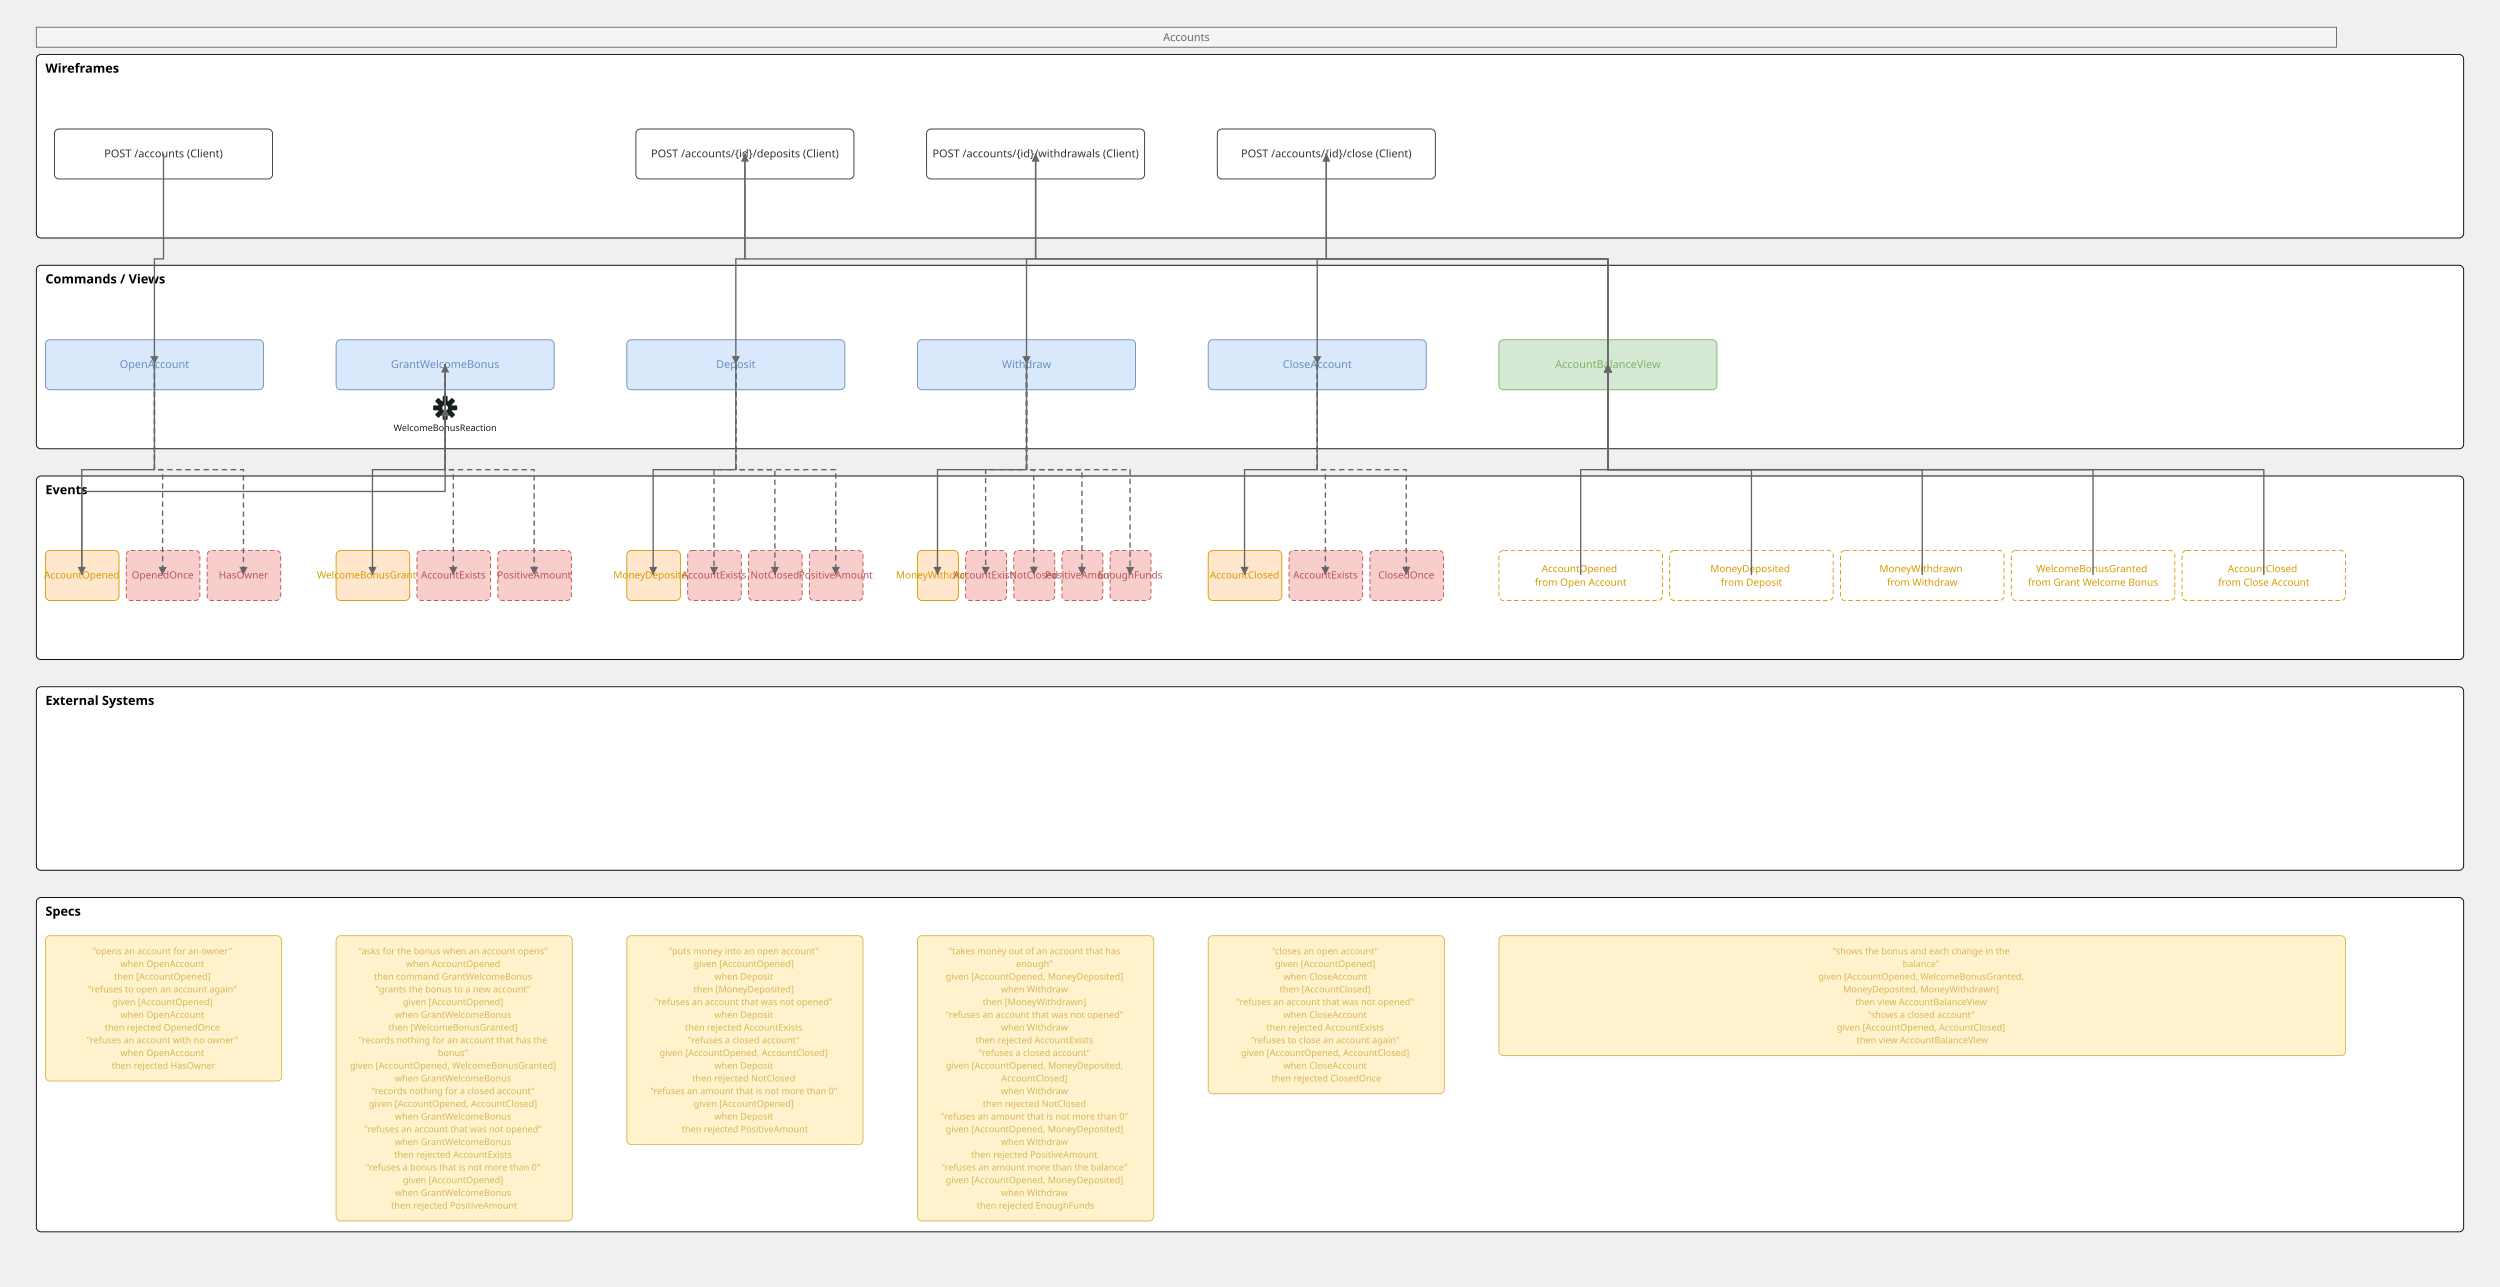
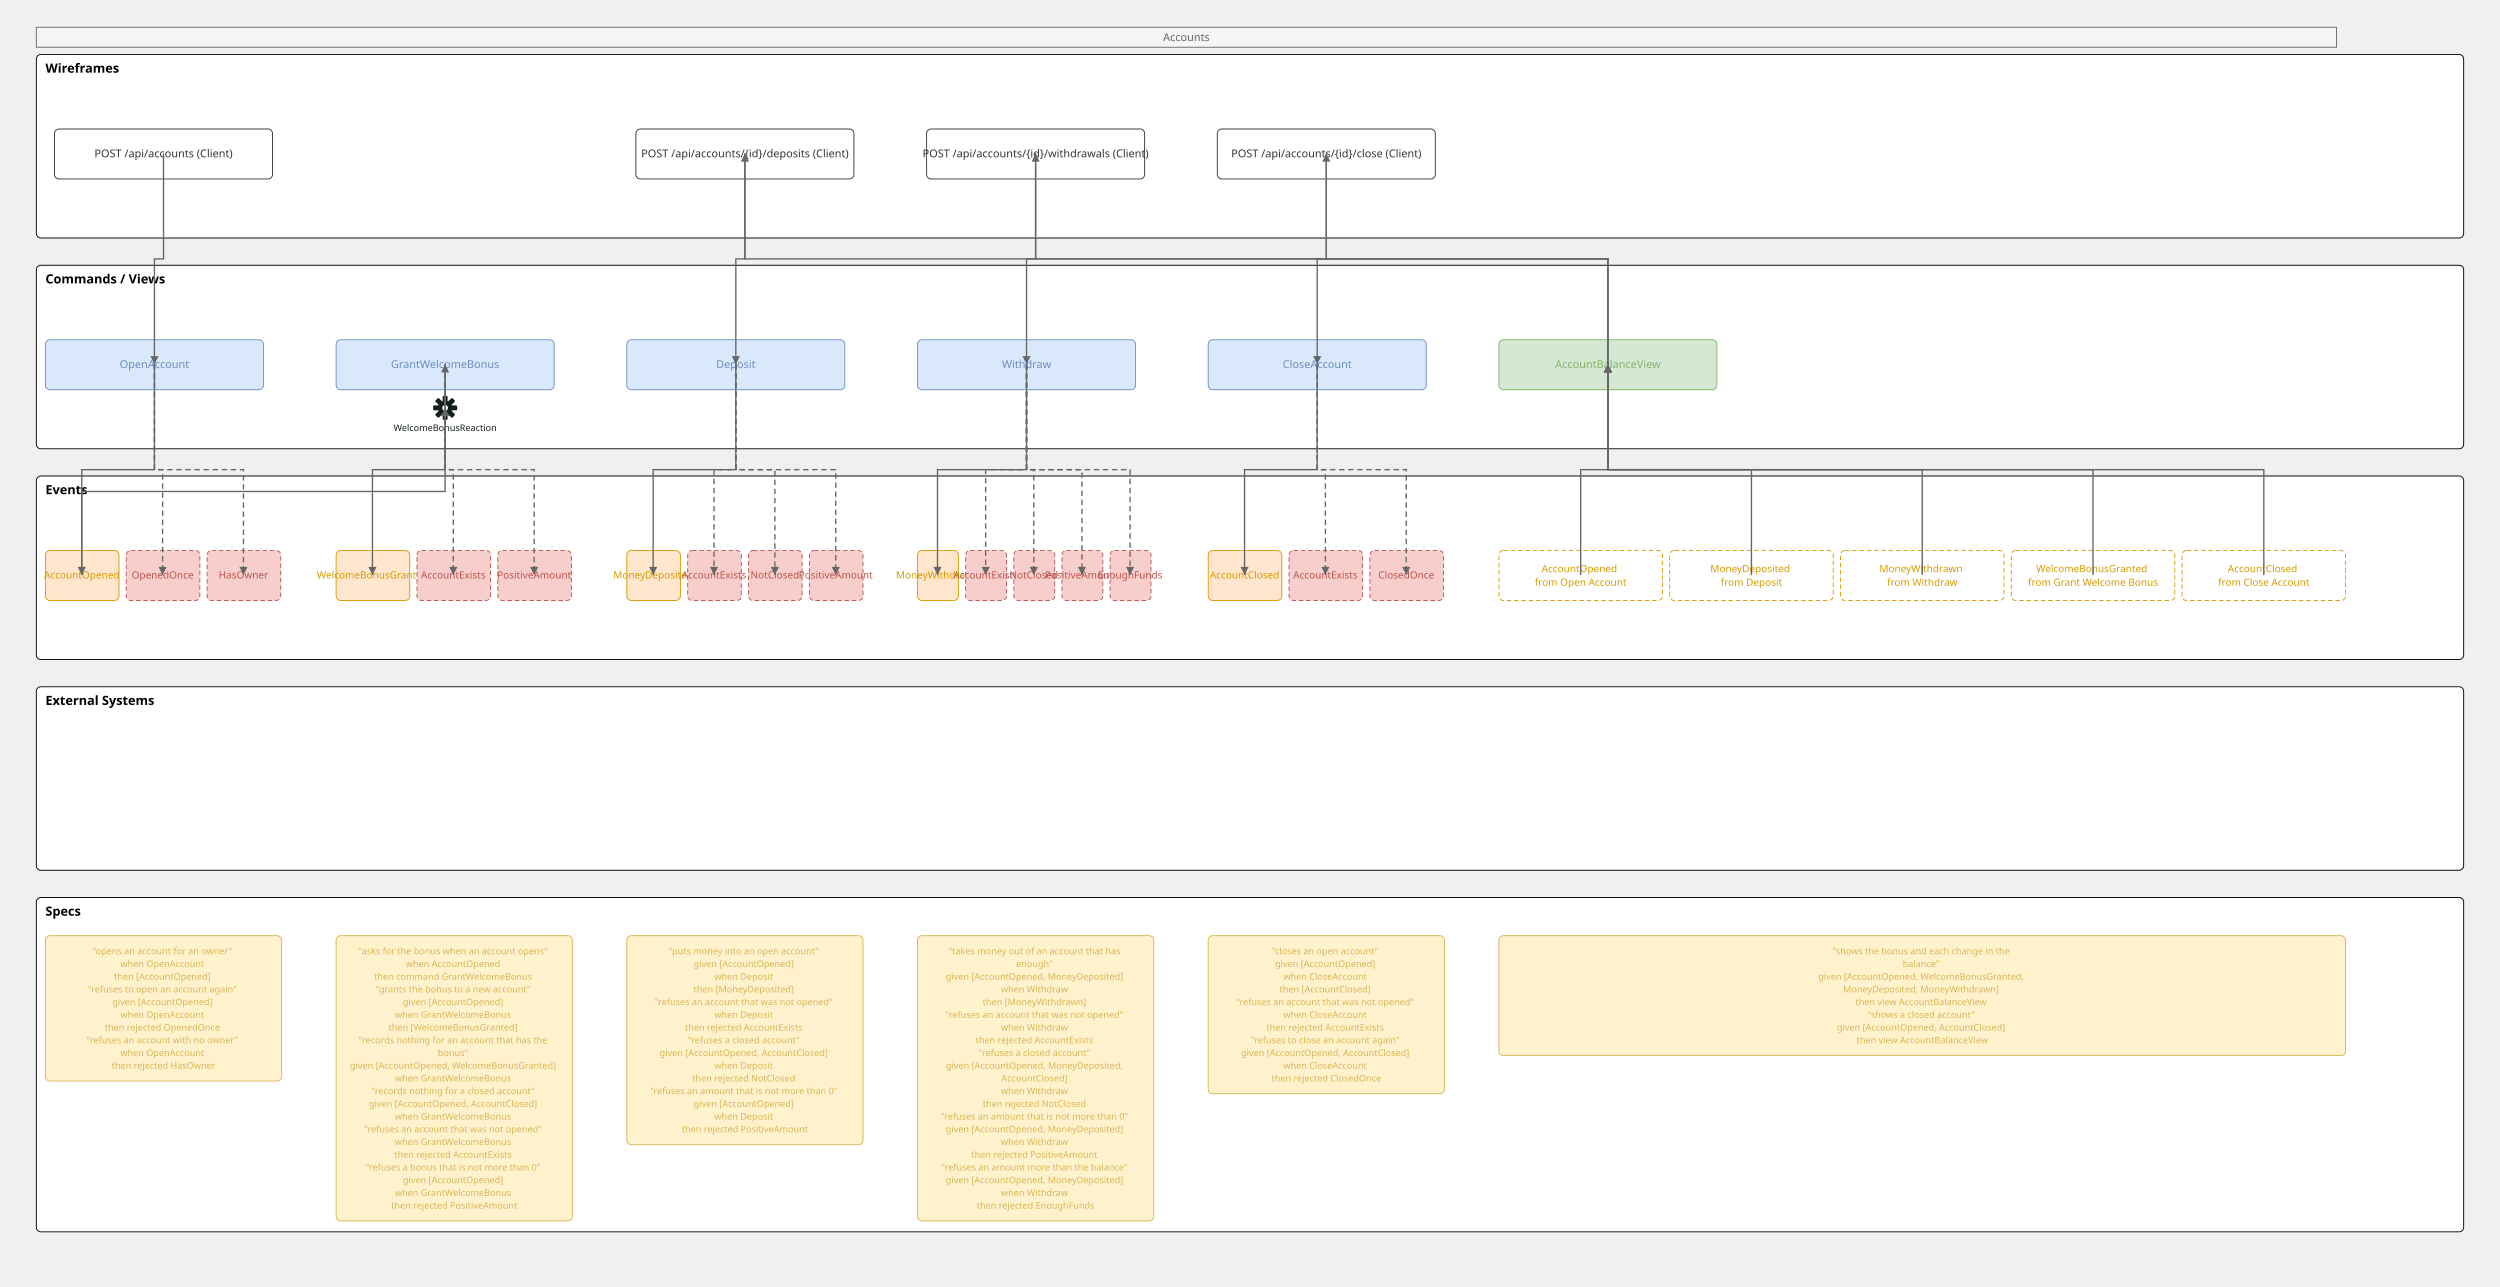
<svg xmlns="http://www.w3.org/2000/svg" viewBox="0 0 2752 1416">
  <defs>
    <marker id="arrow" viewBox="0 0 10 10" refX="10" refY="5" markerWidth="6" markerHeight="6" orient="auto">
      <path d="M 0 0 L 10 5 L 0 10 z" fill="#666666" />
    </marker>
  </defs>
  <defs>
    <symbol id="gear" viewBox="-15 -15 30 30">
      <path d="M -2.9 -7.88 L -2.9 -12.9 A 1.3 1.3 0 0 1 -1.6 -14.2 L 1.6 -14.2 A 1.3 1.3 0 0 1 2.9 -12.9 L 2.9 -7.88 A 8.4 8.4 0 0 1 3.52 -7.63 L 7.07 -11.17 A 1.3 1.3 0 0 1 8.91 -11.17 L 11.17 -8.91 A 1.3 1.3 0 0 1 11.17 -7.07 L 7.63 -3.52 A 8.4 8.4 0 0 1 7.88 -2.9 L 12.9 -2.9 A 1.3 1.3 0 0 1 14.2 -1.6 L 14.2 1.6 A 1.3 1.3 0 0 1 12.9 2.9 L 7.88 2.9 A 8.4 8.4 0 0 1 7.63 3.52 L 11.17 7.07 A 1.3 1.3 0 0 1 11.17 8.91 L 8.91 11.17 A 1.3 1.3 0 0 1 7.07 11.17 L 3.52 7.63 A 8.4 8.4 0 0 1 2.9 7.88 L 2.9 12.9 A 1.3 1.3 0 0 1 1.6 14.2 L -1.6 14.2 A 1.3 1.3 0 0 1 -2.9 12.9 L -2.9 7.88 A 8.4 8.4 0 0 1 -3.52 7.63 L -7.07 11.17 A 1.3 1.3 0 0 1 -8.91 11.17 L -11.17 8.91 A 1.3 1.3 0 0 1 -11.17 7.07 L -7.63 3.52 A 8.4 8.4 0 0 1 -7.88 2.9 L -12.9 2.9 A 1.3 1.3 0 0 1 -14.2 1.6 L -14.2 -1.6 A 1.3 1.3 0 0 1 -12.9 -2.9 L -7.88 -2.9 A 8.4 8.4 0 0 1 -7.63 -3.52 L -11.17 -7.07 A 1.3 1.3 0 0 1 -11.17 -8.91 L -8.91 -11.17 A 1.3 1.3 0 0 1 -7.07 -11.17 L -3.52 -7.63 A 8.4 8.4 0 0 1 -2.9 -7.88 Z M 0 -3.4 A 3.4 3.4 0 0 0 0 3.4 A 3.4 3.4 0 0 0 0 -3.4 Z" />
    </symbol>
  </defs>
  <rect x="40" y="60" width="2672" height="202" fill="#ffffff" stroke="#000000" rx="5" />
  <text x="50" y="80" font-family="sans-serif" font-size="14" font-weight="bold" fill="#000000">Wireframes</text>
  <rect x="40" y="292" width="2672" height="202" fill="#ffffff" stroke="#000000" rx="5" />
  <text x="50" y="312" font-family="sans-serif" font-size="14" font-weight="bold" fill="#000000">Commands / Views</text>
  <rect x="40" y="524" width="2672" height="202" fill="#ffffff" stroke="#000000" rx="5" />
  <text x="50" y="544" font-family="sans-serif" font-size="14" font-weight="bold" fill="#000000">Events</text>
  <rect x="40" y="756" width="2672" height="202" fill="#ffffff" stroke="#000000" rx="5" />
  <text x="50" y="776" font-family="sans-serif" font-size="14" font-weight="bold" fill="#000000">External Systems</text>
  <rect x="40" y="30" width="2532" height="22" fill="#f5f5f5" stroke="#666666" rx="0">
</rect>
  <text x="1306" y="41" text-anchor="middle" dominant-baseline="middle" font-family="sans-serif" font-size="12" fill="#666666">Accounts</text>
  <rect x="68" y="148" width="224" height="6" fill="#333333" stroke="#333333" rx="0" />
  <rect x="60" y="142" width="240" height="55" fill="#ffffff" stroke="#333333" rx="5">
</rect>
-   <text x="180" y="169" text-anchor="middle" dominant-baseline="middle" font-family="sans-serif" font-size="12" fill="#333333">POST /accounts (Client)</text>
+   <text x="180" y="169" text-anchor="middle" dominant-baseline="middle" font-family="sans-serif" font-size="12" fill="#333333">POST /api/accounts (Client)</text>
  <rect x="50" y="374" width="240" height="55" fill="#dae8fc" stroke="#6c8ebf" rx="5">
</rect>
  <text x="170" y="401" text-anchor="middle" dominant-baseline="middle" font-family="sans-serif" font-size="12" fill="#6c8ebf">OpenAccount</text>
  <rect x="50" y="606" width="81" height="55" fill="#ffe6cc" stroke="#d79b00" rx="5">
</rect>
  <text x="90" y="633" text-anchor="middle" dominant-baseline="middle" font-family="sans-serif" font-size="11" fill="#d79b00">AccountOpened</text>
  <rect x="139" y="606" width="81" height="55" fill="#f8cecc" stroke="#b85450" rx="5" stroke-dasharray="5,3">
</rect>
  <text x="179" y="633" text-anchor="middle" dominant-baseline="middle" font-family="sans-serif" font-size="11" fill="#b85450">OpenedOnce</text>
  <rect x="228" y="606" width="81" height="55" fill="#f8cecc" stroke="#b85450" rx="5" stroke-dasharray="5,3">
</rect>
  <text x="268" y="633" text-anchor="middle" dominant-baseline="middle" font-family="sans-serif" font-size="11" fill="#b85450">HasOwner</text>
  <rect x="370" y="374" width="240" height="55" fill="#dae8fc" stroke="#6c8ebf" rx="5">
</rect>
  <text x="490" y="401" text-anchor="middle" dominant-baseline="middle" font-family="sans-serif" font-size="12" fill="#6c8ebf">GrantWelcomeBonus</text>
  <rect x="370" y="606" width="81" height="55" fill="#ffe6cc" stroke="#d79b00" rx="5">
</rect>
  <text x="410" y="633" text-anchor="middle" dominant-baseline="middle" font-family="sans-serif" font-size="11" fill="#d79b00">WelcomeBonusGranted</text>
  <rect x="459" y="606" width="81" height="55" fill="#f8cecc" stroke="#b85450" rx="5" stroke-dasharray="5,3">
</rect>
  <text x="499" y="633" text-anchor="middle" dominant-baseline="middle" font-family="sans-serif" font-size="11" fill="#b85450">AccountExists</text>
  <rect x="548" y="606" width="81" height="55" fill="#f8cecc" stroke="#b85450" rx="5" stroke-dasharray="5,3">
</rect>
  <text x="588" y="633" text-anchor="middle" dominant-baseline="middle" font-family="sans-serif" font-size="11" fill="#b85450">PositiveAmount</text>
  <use href="#gear" x="476" y="435" width="28" height="28" fill="#16201b">
</use>
  <text x="490" y="471" text-anchor="middle" dominant-baseline="middle" font-family="sans-serif" font-size="10" fill="#16201b">WelcomeBonusReaction</text>
  <rect x="708" y="148" width="224" height="6" fill="#333333" stroke="#333333" rx="0" />
  <rect x="700" y="142" width="240" height="55" fill="#ffffff" stroke="#333333" rx="5">
</rect>
-   <text x="820" y="169" text-anchor="middle" dominant-baseline="middle" font-family="sans-serif" font-size="12" fill="#333333">POST /accounts/{id}/deposits (Client)</text>
+   <text x="820" y="169" text-anchor="middle" dominant-baseline="middle" font-family="sans-serif" font-size="12" fill="#333333">POST /api/accounts/{id}/deposits (Client)</text>
  <rect x="690" y="374" width="240" height="55" fill="#dae8fc" stroke="#6c8ebf" rx="5">
</rect>
  <text x="810" y="401" text-anchor="middle" dominant-baseline="middle" font-family="sans-serif" font-size="12" fill="#6c8ebf">Deposit</text>
  <rect x="690" y="606" width="59" height="55" fill="#ffe6cc" stroke="#d79b00" rx="5">
</rect>
  <text x="719" y="633" text-anchor="middle" dominant-baseline="middle" font-family="sans-serif" font-size="11" fill="#d79b00">MoneyDeposited</text>
  <rect x="757" y="606" width="59" height="55" fill="#f8cecc" stroke="#b85450" rx="5" stroke-dasharray="5,3">
</rect>
  <text x="786" y="633" text-anchor="middle" dominant-baseline="middle" font-family="sans-serif" font-size="11" fill="#b85450">AccountExists</text>
  <rect x="824" y="606" width="59" height="55" fill="#f8cecc" stroke="#b85450" rx="5" stroke-dasharray="5,3">
</rect>
  <text x="853" y="633" text-anchor="middle" dominant-baseline="middle" font-family="sans-serif" font-size="11" fill="#b85450">NotClosed</text>
  <rect x="891" y="606" width="59" height="55" fill="#f8cecc" stroke="#b85450" rx="5" stroke-dasharray="5,3">
</rect>
  <text x="920" y="633" text-anchor="middle" dominant-baseline="middle" font-family="sans-serif" font-size="11" fill="#b85450">PositiveAmount</text>
  <rect x="1028" y="148" width="224" height="6" fill="#333333" stroke="#333333" rx="0" />
  <rect x="1020" y="142" width="240" height="55" fill="#ffffff" stroke="#333333" rx="5">
</rect>
-   <text x="1140" y="169" text-anchor="middle" dominant-baseline="middle" font-family="sans-serif" font-size="12" fill="#333333">POST /accounts/{id}/withdrawals (Client)</text>
+   <text x="1140" y="169" text-anchor="middle" dominant-baseline="middle" font-family="sans-serif" font-size="12" fill="#333333">POST /api/accounts/{id}/withdrawals (Client)</text>
  <rect x="1010" y="374" width="240" height="55" fill="#dae8fc" stroke="#6c8ebf" rx="5">
</rect>
  <text x="1130" y="401" text-anchor="middle" dominant-baseline="middle" font-family="sans-serif" font-size="12" fill="#6c8ebf">Withdraw</text>
  <rect x="1010" y="606" width="45" height="55" fill="#ffe6cc" stroke="#d79b00" rx="5">
</rect>
  <text x="1032" y="633" text-anchor="middle" dominant-baseline="middle" font-family="sans-serif" font-size="11" fill="#d79b00">MoneyWithdrawn</text>
  <rect x="1063" y="606" width="45" height="55" fill="#f8cecc" stroke="#b85450" rx="5" stroke-dasharray="5,3">
</rect>
  <text x="1085" y="633" text-anchor="middle" dominant-baseline="middle" font-family="sans-serif" font-size="11" fill="#b85450">AccountExists</text>
  <rect x="1116" y="606" width="45" height="55" fill="#f8cecc" stroke="#b85450" rx="5" stroke-dasharray="5,3">
</rect>
  <text x="1138" y="633" text-anchor="middle" dominant-baseline="middle" font-family="sans-serif" font-size="11" fill="#b85450">NotClosed</text>
  <rect x="1169" y="606" width="45" height="55" fill="#f8cecc" stroke="#b85450" rx="5" stroke-dasharray="5,3">
</rect>
  <text x="1191" y="633" text-anchor="middle" dominant-baseline="middle" font-family="sans-serif" font-size="11" fill="#b85450">PositiveAmount</text>
  <rect x="1222" y="606" width="45" height="55" fill="#f8cecc" stroke="#b85450" rx="5" stroke-dasharray="5,3">
</rect>
  <text x="1244" y="633" text-anchor="middle" dominant-baseline="middle" font-family="sans-serif" font-size="11" fill="#b85450">EnoughFunds</text>
  <rect x="1348" y="148" width="224" height="6" fill="#333333" stroke="#333333" rx="0" />
  <rect x="1340" y="142" width="240" height="55" fill="#ffffff" stroke="#333333" rx="5" />
-   <text x="1460" y="169" text-anchor="middle" dominant-baseline="middle" font-family="sans-serif" font-size="12" fill="#333333">POST /accounts/{id}/close (Client)</text>
+   <text x="1460" y="169" text-anchor="middle" dominant-baseline="middle" font-family="sans-serif" font-size="12" fill="#333333">POST /api/accounts/{id}/close (Client)</text>
  <rect x="1330" y="374" width="240" height="55" fill="#dae8fc" stroke="#6c8ebf" rx="5">
</rect>
  <text x="1450" y="401" text-anchor="middle" dominant-baseline="middle" font-family="sans-serif" font-size="12" fill="#6c8ebf">CloseAccount</text>
  <rect x="1330" y="606" width="81" height="55" fill="#ffe6cc" stroke="#d79b00" rx="5">
</rect>
  <text x="1370" y="633" text-anchor="middle" dominant-baseline="middle" font-family="sans-serif" font-size="11" fill="#d79b00">AccountClosed</text>
  <rect x="1419" y="606" width="81" height="55" fill="#f8cecc" stroke="#b85450" rx="5" stroke-dasharray="5,3">
</rect>
  <text x="1459" y="633" text-anchor="middle" dominant-baseline="middle" font-family="sans-serif" font-size="11" fill="#b85450">AccountExists</text>
  <rect x="1508" y="606" width="81" height="55" fill="#f8cecc" stroke="#b85450" rx="5" stroke-dasharray="5,3">
</rect>
  <text x="1548" y="633" text-anchor="middle" dominant-baseline="middle" font-family="sans-serif" font-size="11" fill="#b85450">ClosedOnce</text>
  <rect x="1650" y="374" width="240" height="55" fill="#d5e8d4" stroke="#82b366" rx="5">
</rect>
  <text x="1770" y="401" text-anchor="middle" dominant-baseline="middle" font-family="sans-serif" font-size="12" fill="#82b366">AccountBalanceView</text>
  <rect x="1650" y="606" width="180" height="55" fill="#ffffff" stroke="#d79b00" rx="5" stroke-dasharray="5,3" />
  <text x="1740" y="633" text-anchor="middle" dominant-baseline="middle" font-family="sans-serif" font-size="11" fill="#d79b00">
    <tspan x="1740" dy="-7">AccountOpened</tspan>
    <tspan x="1740" dy="15">from Open Account</tspan>
  </text>
  <rect x="1838" y="606" width="180" height="55" fill="#ffffff" stroke="#d79b00" rx="5" stroke-dasharray="5,3" />
  <text x="1928" y="633" text-anchor="middle" dominant-baseline="middle" font-family="sans-serif" font-size="11" fill="#d79b00">
    <tspan x="1928" dy="-7">MoneyDeposited</tspan>
    <tspan x="1928" dy="15">from Deposit</tspan>
  </text>
  <rect x="2026" y="606" width="180" height="55" fill="#ffffff" stroke="#d79b00" rx="5" stroke-dasharray="5,3" />
  <text x="2116" y="633" text-anchor="middle" dominant-baseline="middle" font-family="sans-serif" font-size="11" fill="#d79b00">
    <tspan x="2116" dy="-7">MoneyWithdrawn</tspan>
    <tspan x="2116" dy="15">from Withdraw</tspan>
  </text>
  <rect x="2214" y="606" width="180" height="55" fill="#ffffff" stroke="#d79b00" rx="5" stroke-dasharray="5,3" />
  <text x="2304" y="633" text-anchor="middle" dominant-baseline="middle" font-family="sans-serif" font-size="11" fill="#d79b00">
    <tspan x="2304" dy="-7">WelcomeBonusGranted</tspan>
    <tspan x="2304" dy="15">from Grant Welcome Bonus</tspan>
  </text>
  <rect x="2402" y="606" width="180" height="55" fill="#ffffff" stroke="#d79b00" rx="5" stroke-dasharray="5,3" />
  <text x="2492" y="633" text-anchor="middle" dominant-baseline="middle" font-family="sans-serif" font-size="11" fill="#d79b00">
    <tspan x="2492" dy="-7">AccountClosed</tspan>
    <tspan x="2492" dy="15">from Close Account</tspan>
  </text>
  <path d="M 170,401 L 170,517 L 90,517 L 90,633" fill="none" stroke="#666666" stroke-width="1.5" marker-end="url(#arrow)" />
  <path d="M 170,401 L 170,517 L 179,517 L 179,633" fill="none" stroke="#666666" stroke-width="1.5" stroke-dasharray="6,4" marker-end="url(#arrow)" />
  <path d="M 170,401 L 170,517 L 268,517 L 268,633" fill="none" stroke="#666666" stroke-width="1.5" stroke-dasharray="6,4" marker-end="url(#arrow)" />
  <path d="M 180,169 L 180,285 L 170,285 L 170,401" fill="none" stroke="#666666" stroke-width="1.5" marker-end="url(#arrow)" />
  <path d="M 490,401 L 490,517 L 410,517 L 410,633" fill="none" stroke="#666666" stroke-width="1.5" marker-end="url(#arrow)" />
  <path d="M 490,401 L 490,517 L 499,517 L 499,633" fill="none" stroke="#666666" stroke-width="1.5" stroke-dasharray="6,4" marker-end="url(#arrow)" />
  <path d="M 490,401 L 490,517 L 588,517 L 588,633" fill="none" stroke="#666666" stroke-width="1.5" stroke-dasharray="6,4" marker-end="url(#arrow)" />
  <path d="M 90,633 L 90,541 L 490,541 L 490,449" fill="none" stroke="#666666" stroke-width="1.5" marker-end="url(#arrow)" />
  <path d="M 490,449 L 490,401" fill="none" stroke="#666666" stroke-width="1.5" marker-end="url(#arrow)" />
  <path d="M 810,401 L 810,517 L 719,517 L 719,633" fill="none" stroke="#666666" stroke-width="1.5" marker-end="url(#arrow)" />
  <path d="M 810,401 L 810,517 L 786,517 L 786,633" fill="none" stroke="#666666" stroke-width="1.5" stroke-dasharray="6,4" marker-end="url(#arrow)" />
  <path d="M 810,401 L 810,517 L 853,517 L 853,633" fill="none" stroke="#666666" stroke-width="1.5" stroke-dasharray="6,4" marker-end="url(#arrow)" />
  <path d="M 810,401 L 810,517 L 920,517 L 920,633" fill="none" stroke="#666666" stroke-width="1.5" stroke-dasharray="6,4" marker-end="url(#arrow)" />
  <path d="M 1770,401 L 1770,285 L 820,285 L 820,169" fill="none" stroke="#666666" stroke-width="1.5" marker-end="url(#arrow)" />
  <path d="M 820,169 L 820,285 L 810,285 L 810,401" fill="none" stroke="#666666" stroke-width="1.5" marker-end="url(#arrow)" />
  <path d="M 1130,401 L 1130,517 L 1032,517 L 1032,633" fill="none" stroke="#666666" stroke-width="1.5" marker-end="url(#arrow)" />
  <path d="M 1130,401 L 1130,517 L 1085,517 L 1085,633" fill="none" stroke="#666666" stroke-width="1.5" stroke-dasharray="6,4" marker-end="url(#arrow)" />
  <path d="M 1130,401 L 1130,517 L 1138,517 L 1138,633" fill="none" stroke="#666666" stroke-width="1.5" stroke-dasharray="6,4" marker-end="url(#arrow)" />
  <path d="M 1130,401 L 1130,517 L 1191,517 L 1191,633" fill="none" stroke="#666666" stroke-width="1.5" stroke-dasharray="6,4" marker-end="url(#arrow)" />
  <path d="M 1130,401 L 1130,517 L 1244,517 L 1244,633" fill="none" stroke="#666666" stroke-width="1.5" stroke-dasharray="6,4" marker-end="url(#arrow)" />
  <path d="M 1770,401 L 1770,285 L 1140,285 L 1140,169" fill="none" stroke="#666666" stroke-width="1.5" marker-end="url(#arrow)" />
  <path d="M 1140,169 L 1140,285 L 1130,285 L 1130,401" fill="none" stroke="#666666" stroke-width="1.5" marker-end="url(#arrow)" />
  <path d="M 1450,401 L 1450,517 L 1370,517 L 1370,633" fill="none" stroke="#666666" stroke-width="1.5" marker-end="url(#arrow)" />
  <path d="M 1450,401 L 1450,517 L 1459,517 L 1459,633" fill="none" stroke="#666666" stroke-width="1.5" stroke-dasharray="6,4" marker-end="url(#arrow)" />
  <path d="M 1450,401 L 1450,517 L 1548,517 L 1548,633" fill="none" stroke="#666666" stroke-width="1.5" stroke-dasharray="6,4" marker-end="url(#arrow)" />
  <path d="M 1770,401 L 1770,285 L 1460,285 L 1460,169" fill="none" stroke="#666666" stroke-width="1.5" marker-end="url(#arrow)" />
  <path d="M 1460,169 L 1460,285 L 1450,285 L 1450,401" fill="none" stroke="#666666" stroke-width="1.5" marker-end="url(#arrow)" />
  <path d="M 1740,633 L 1740,517 L 1770,517 L 1770,401" fill="none" stroke="#666666" stroke-width="1.5" marker-end="url(#arrow)" />
  <path d="M 1928,633 L 1928,517 L 1770,517 L 1770,401" fill="none" stroke="#666666" stroke-width="1.5" marker-end="url(#arrow)" />
  <path d="M 2116,633 L 2116,517 L 1770,517 L 1770,401" fill="none" stroke="#666666" stroke-width="1.5" marker-end="url(#arrow)" />
  <path d="M 2304,633 L 2304,517 L 1770,517 L 1770,401" fill="none" stroke="#666666" stroke-width="1.5" marker-end="url(#arrow)" />
  <path d="M 2492,633 L 2492,517 L 1770,517 L 1770,401" fill="none" stroke="#666666" stroke-width="1.5" marker-end="url(#arrow)" />
  <rect x="40" y="988" width="2672" height="368" fill="#ffffff" stroke="#000000" rx="5" />
  <text x="50" y="1008" font-family="sans-serif" font-size="14" font-weight="bold" fill="#000000">Specs</text>
  <rect x="50" y="1030" width="260" height="160" fill="#fff2cc" stroke="#d6b656" rx="5" />
  <text x="180" y="1110" text-anchor="middle" dominant-baseline="middle" font-family="sans-serif" font-size="10" fill="#d6b656">
    <tspan x="180" dy="-63">"opens an account for an owner"</tspan>
    <tspan x="180" dy="14">when OpenAccount</tspan>
    <tspan x="180" dy="14">then [AccountOpened]</tspan>
    <tspan x="180" dy="14">"refuses to open an account again"</tspan>
    <tspan x="180" dy="14">given [AccountOpened]</tspan>
    <tspan x="180" dy="14">when OpenAccount</tspan>
    <tspan x="180" dy="14">then rejected OpenedOnce</tspan>
    <tspan x="180" dy="14">"refuses an account with no owner"</tspan>
    <tspan x="180" dy="14">when OpenAccount</tspan>
    <tspan x="180" dy="14">then rejected HasOwner</tspan>
  </text>
  <rect x="370" y="1030" width="260" height="314" fill="#fff2cc" stroke="#d6b656" rx="5" />
  <text x="500" y="1187" text-anchor="middle" dominant-baseline="middle" font-family="sans-serif" font-size="10" fill="#d6b656">
    <tspan x="500" dy="-140">"asks for the bonus when an account opens"</tspan>
    <tspan x="500" dy="14">when AccountOpened</tspan>
    <tspan x="500" dy="14">then command GrantWelcomeBonus</tspan>
    <tspan x="500" dy="14">"grants the bonus to a new account"</tspan>
    <tspan x="500" dy="14">given [AccountOpened]</tspan>
    <tspan x="500" dy="14">when GrantWelcomeBonus</tspan>
    <tspan x="500" dy="14">then [WelcomeBonusGranted]</tspan>
    <tspan x="500" dy="14">"records nothing for an account that has the</tspan>
    <tspan x="500" dy="14">bonus"</tspan>
    <tspan x="500" dy="14">given [AccountOpened, WelcomeBonusGranted]</tspan>
    <tspan x="500" dy="14">when GrantWelcomeBonus</tspan>
    <tspan x="500" dy="14">"records nothing for a closed account"</tspan>
    <tspan x="500" dy="14">given [AccountOpened, AccountClosed]</tspan>
    <tspan x="500" dy="14">when GrantWelcomeBonus</tspan>
    <tspan x="500" dy="14">"refuses an account that was not opened"</tspan>
    <tspan x="500" dy="14">when GrantWelcomeBonus</tspan>
    <tspan x="500" dy="14">then rejected AccountExists</tspan>
    <tspan x="500" dy="14">"refuses a bonus that is not more than 0"</tspan>
    <tspan x="500" dy="14">given [AccountOpened]</tspan>
    <tspan x="500" dy="14">when GrantWelcomeBonus</tspan>
    <tspan x="500" dy="14">then rejected PositiveAmount</tspan>
  </text>
  <rect x="690" y="1030" width="260" height="230" fill="#fff2cc" stroke="#d6b656" rx="5" />
  <text x="820" y="1145" text-anchor="middle" dominant-baseline="middle" font-family="sans-serif" font-size="10" fill="#d6b656">
    <tspan x="820" dy="-98">"puts money into an open account"</tspan>
    <tspan x="820" dy="14">given [AccountOpened]</tspan>
    <tspan x="820" dy="14">when Deposit</tspan>
    <tspan x="820" dy="14">then [MoneyDeposited]</tspan>
    <tspan x="820" dy="14">"refuses an account that was not opened"</tspan>
    <tspan x="820" dy="14">when Deposit</tspan>
    <tspan x="820" dy="14">then rejected AccountExists</tspan>
    <tspan x="820" dy="14">"refuses a closed account"</tspan>
    <tspan x="820" dy="14">given [AccountOpened, AccountClosed]</tspan>
    <tspan x="820" dy="14">when Deposit</tspan>
    <tspan x="820" dy="14">then rejected NotClosed</tspan>
    <tspan x="820" dy="14">"refuses an amount that is not more than 0"</tspan>
    <tspan x="820" dy="14">given [AccountOpened]</tspan>
    <tspan x="820" dy="14">when Deposit</tspan>
    <tspan x="820" dy="14">then rejected PositiveAmount</tspan>
  </text>
  <rect x="1010" y="1030" width="260" height="314" fill="#fff2cc" stroke="#d6b656" rx="5" />
  <text x="1140" y="1187" text-anchor="middle" dominant-baseline="middle" font-family="sans-serif" font-size="10" fill="#d6b656">
    <tspan x="1140" dy="-140">"takes money out of an account that has</tspan>
    <tspan x="1140" dy="14">enough"</tspan>
    <tspan x="1140" dy="14">given [AccountOpened, MoneyDeposited]</tspan>
    <tspan x="1140" dy="14">when Withdraw</tspan>
    <tspan x="1140" dy="14">then [MoneyWithdrawn]</tspan>
    <tspan x="1140" dy="14">"refuses an account that was not opened"</tspan>
    <tspan x="1140" dy="14">when Withdraw</tspan>
    <tspan x="1140" dy="14">then rejected AccountExists</tspan>
    <tspan x="1140" dy="14">"refuses a closed account"</tspan>
    <tspan x="1140" dy="14">given [AccountOpened, MoneyDeposited,</tspan>
    <tspan x="1140" dy="14">AccountClosed]</tspan>
    <tspan x="1140" dy="14">when Withdraw</tspan>
    <tspan x="1140" dy="14">then rejected NotClosed</tspan>
    <tspan x="1140" dy="14">"refuses an amount that is not more than 0"</tspan>
    <tspan x="1140" dy="14">given [AccountOpened, MoneyDeposited]</tspan>
    <tspan x="1140" dy="14">when Withdraw</tspan>
    <tspan x="1140" dy="14">then rejected PositiveAmount</tspan>
    <tspan x="1140" dy="14">"refuses an amount more than the balance"</tspan>
    <tspan x="1140" dy="14">given [AccountOpened, MoneyDeposited]</tspan>
    <tspan x="1140" dy="14">when Withdraw</tspan>
    <tspan x="1140" dy="14">then rejected EnoughFunds</tspan>
  </text>
  <rect x="1330" y="1030" width="260" height="174" fill="#fff2cc" stroke="#d6b656" rx="5" />
  <text x="1460" y="1117" text-anchor="middle" dominant-baseline="middle" font-family="sans-serif" font-size="10" fill="#d6b656">
    <tspan x="1460" dy="-70">"closes an open account"</tspan>
    <tspan x="1460" dy="14">given [AccountOpened]</tspan>
    <tspan x="1460" dy="14">when CloseAccount</tspan>
    <tspan x="1460" dy="14">then [AccountClosed]</tspan>
    <tspan x="1460" dy="14">"refuses an account that was not opened"</tspan>
    <tspan x="1460" dy="14">when CloseAccount</tspan>
    <tspan x="1460" dy="14">then rejected AccountExists</tspan>
    <tspan x="1460" dy="14">"refuses to close an account again"</tspan>
    <tspan x="1460" dy="14">given [AccountOpened, AccountClosed]</tspan>
    <tspan x="1460" dy="14">when CloseAccount</tspan>
    <tspan x="1460" dy="14">then rejected ClosedOnce</tspan>
  </text>
  <rect x="1650" y="1030" width="932" height="132" fill="#fff2cc" stroke="#d6b656" rx="5" />
  <text x="2116" y="1096" text-anchor="middle" dominant-baseline="middle" font-family="sans-serif" font-size="10" fill="#d6b656">
    <tspan x="2116" dy="-49">"shows the bonus and each change in the</tspan>
    <tspan x="2116" dy="14">balance"</tspan>
    <tspan x="2116" dy="14">given [AccountOpened, WelcomeBonusGranted,</tspan>
    <tspan x="2116" dy="14">MoneyDeposited, MoneyWithdrawn]</tspan>
    <tspan x="2116" dy="14">then view AccountBalanceView</tspan>
    <tspan x="2116" dy="14">"shows a closed account"</tspan>
    <tspan x="2116" dy="14">given [AccountOpened, AccountClosed]</tspan>
    <tspan x="2116" dy="14">then view AccountBalanceView</tspan>
  </text>
</svg>
